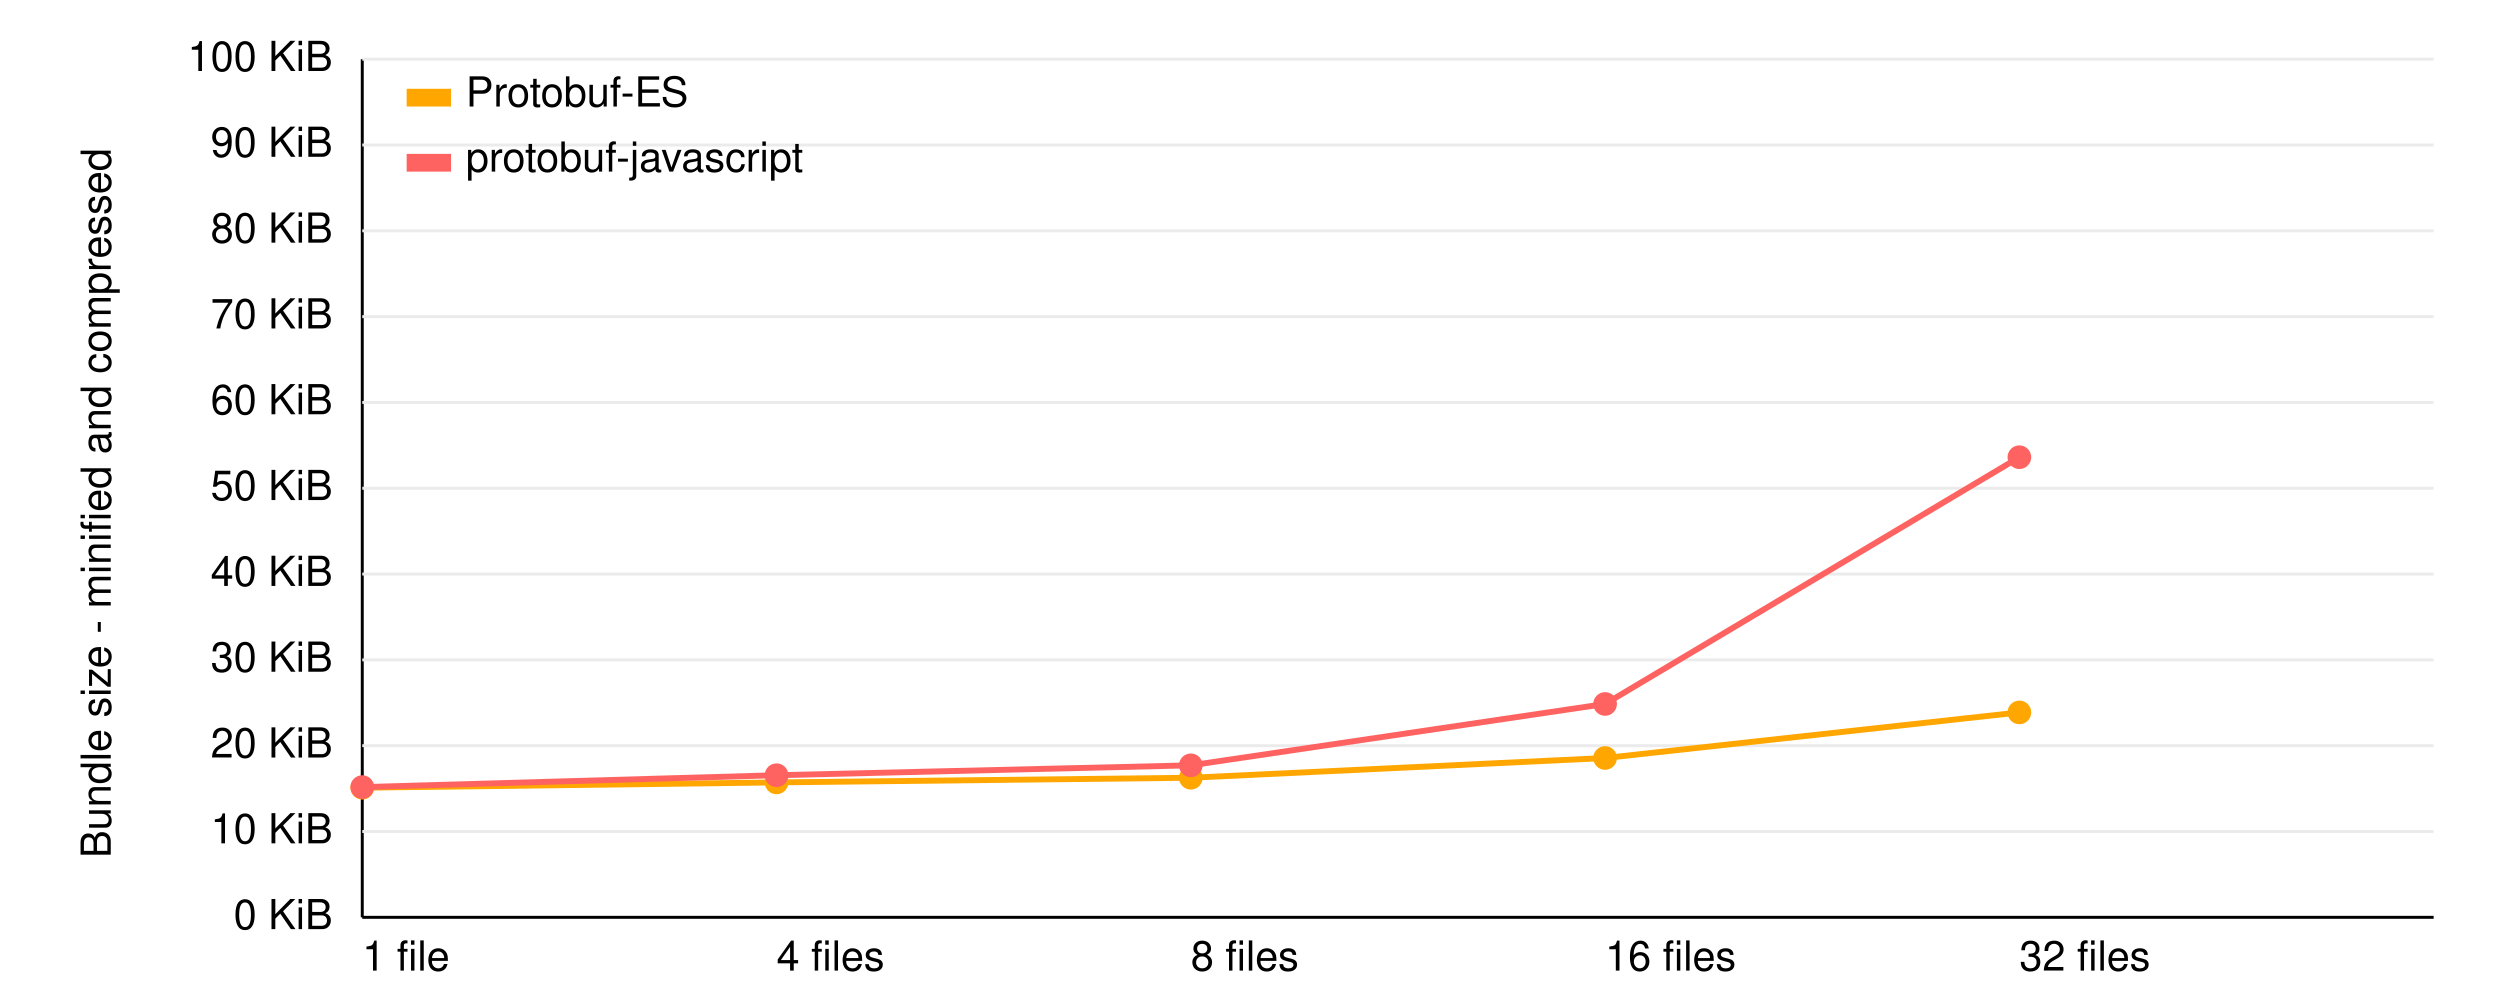
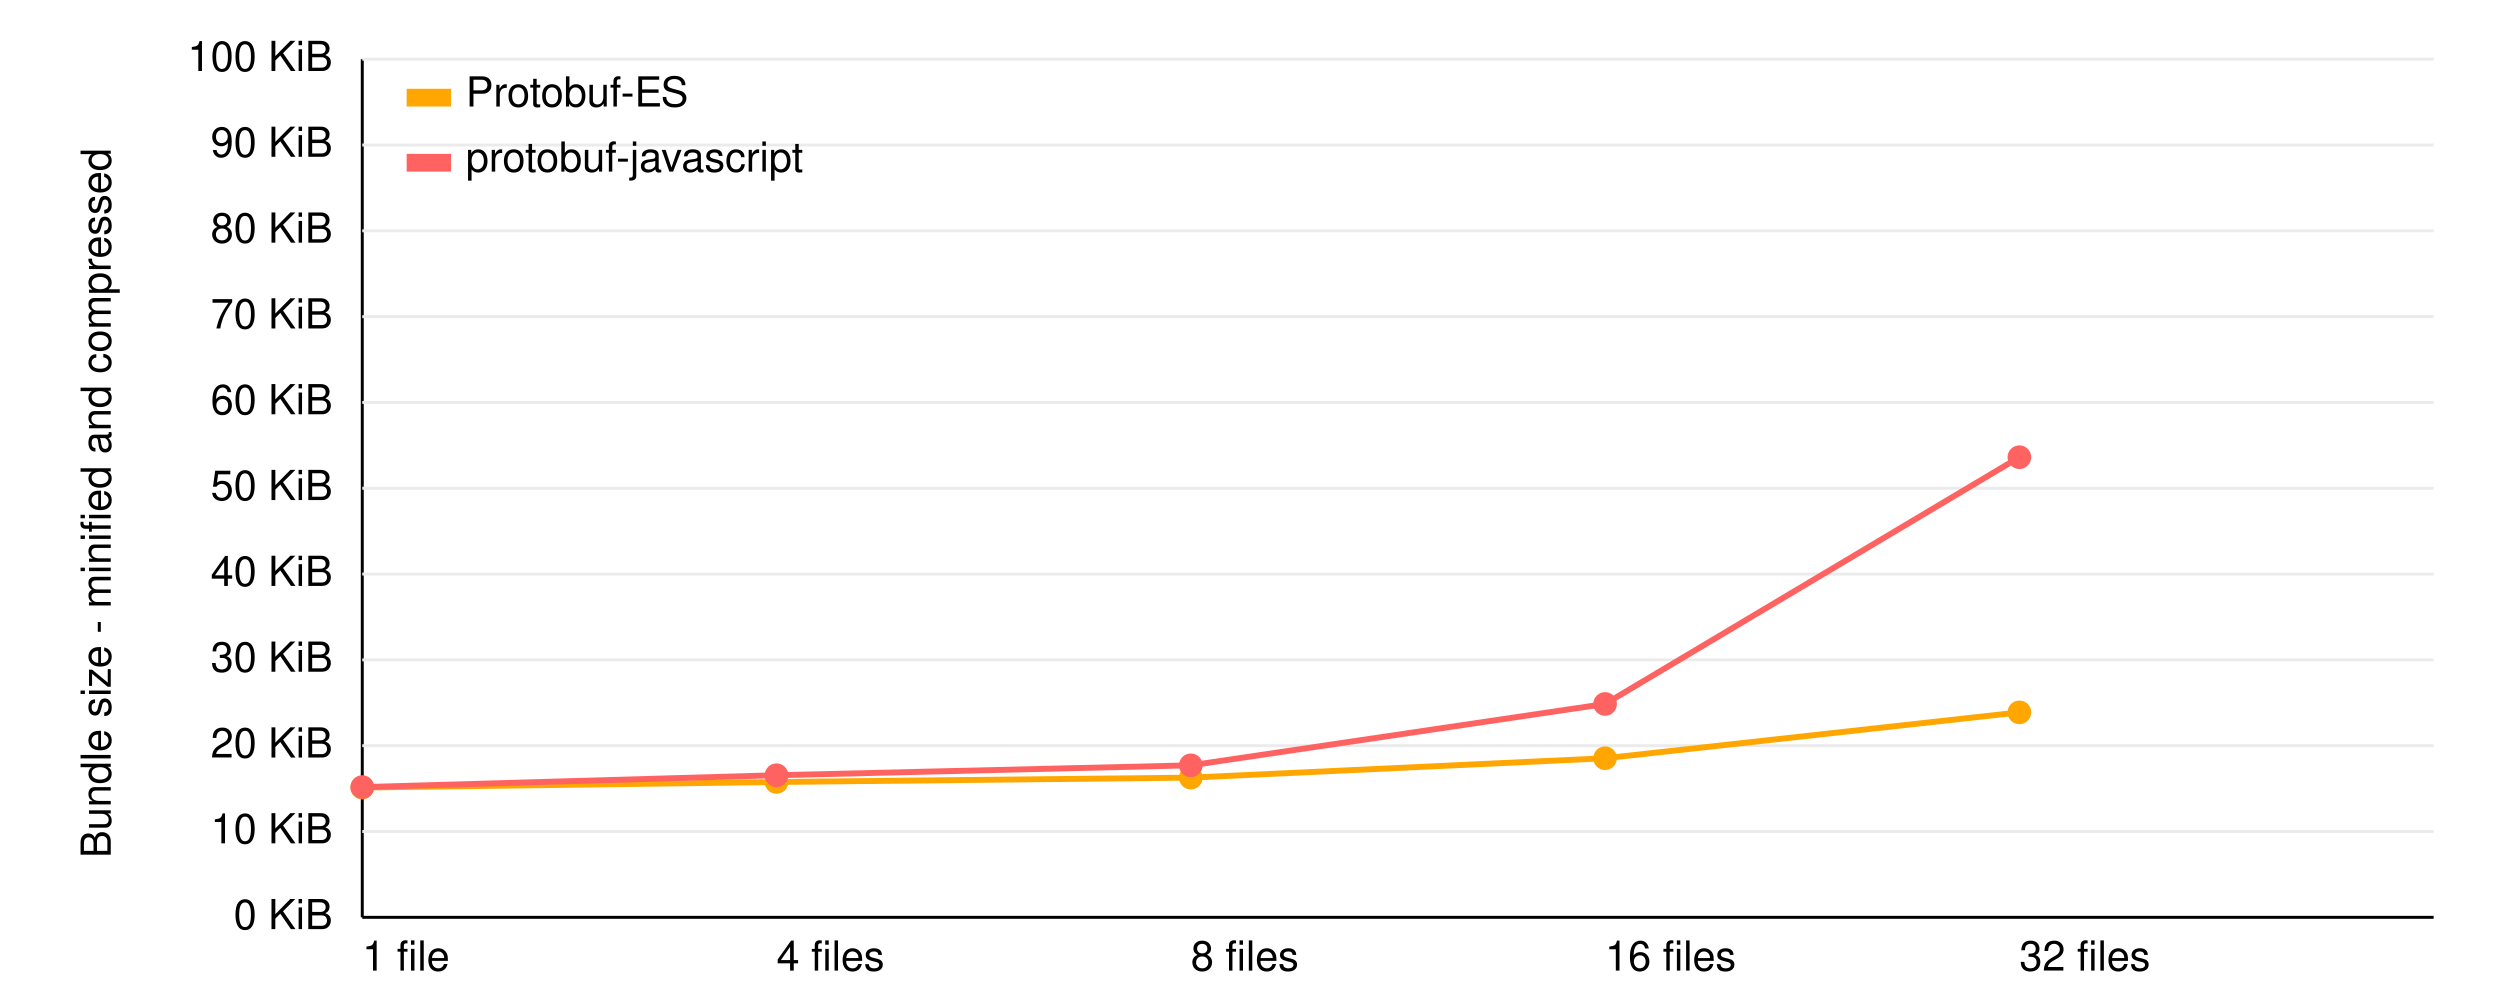
<svg xmlns="http://www.w3.org/2000/svg" version="1.1" width="820px" height="330px" viewBox="0 0 820 340" class="chart">
  <style>
      
      text {
        font: 14px Verdana, Helvetica, Arial, sans-serif;
      }
      
    </style>
  <g transform="translate(110,310)">
    <line y1="0" x2="700" stroke="black" />
    <text x="0" y="18" text-anchor="start">1 file</text>
    <text x="140" y="18" text-anchor="start">4 files</text>
    <text x="280" y="18" text-anchor="start">8 files</text>
    <text x="420" y="18" text-anchor="start">16 files</text>
    <text x="560" y="18" text-anchor="start">32 files</text>
  </g>
  <g transform="translate(110, 20)">
    <line x1="0" x2="0" y1="0" y2="290" stroke="black" />
    <g transform="rotate(-90), translate(-150,-85)">
      <text text-anchor="middle">Bundle size - minified and compressed</text>
    </g>
    <text x="-10" y="4" text-anchor="end">100 KiB</text>
    <line x1="0" x2="700" y1="0" y2="0" stroke="#ebebeb" />
    <text x="-10" y="33" text-anchor="end">90 KiB</text>
    <line x1="0" x2="700" y1="29" y2="29" stroke="#ebebeb" />
    <text x="-10" y="62" text-anchor="end">80 KiB</text>
    <line x1="0" x2="700" y1="58" y2="58" stroke="#ebebeb" />
    <text x="-10" y="91" text-anchor="end">70 KiB</text>
    <line x1="0" x2="700" y1="87" y2="87" stroke="#ebebeb" />
    <text x="-10" y="120" text-anchor="end">60 KiB</text>
    <line x1="0" x2="700" y1="116" y2="116" stroke="#ebebeb" />
    <text x="-10" y="149" text-anchor="end">50 KiB</text>
    <line x1="0" x2="700" y1="145" y2="145" stroke="#ebebeb" />
    <text x="-10" y="178" text-anchor="end">40 KiB</text>
    <line x1="0" x2="700" y1="174" y2="174" stroke="#ebebeb" />
    <text x="-10" y="207" text-anchor="end">30 KiB</text>
    <line x1="0" x2="700" y1="203" y2="203" stroke="#ebebeb" />
    <text x="-10" y="236" text-anchor="end">20 KiB</text>
    <line x1="0" x2="700" y1="232" y2="232" stroke="#ebebeb" />
    <text x="-10" y="265" text-anchor="end">10 KiB</text>
    <line x1="0" x2="700" y1="261" y2="261" stroke="#ebebeb" />
    <text x="-10" y="294" text-anchor="end">0 KiB</text>
  </g>
  <g transform="translate(110, 20)">
-     <polyline fill="none" stroke="#ffa600" stroke-width="2" points="0,246.2 140,244.407 280,242.83 420,236.157 560,220.751">
+     <polyline fill="none" stroke="#ffa600" stroke-width="2" points="0,246.149 140,244.263 280,242.787 420,236.234 560,220.737">
    </polyline>
-     <circle cx="0" cy="246.2" r="4" fill="#ffa600" />
-     <circle cx="140" cy="244.407" r="4" fill="#ffa600" />
-     <circle cx="280" cy="242.83" r="4" fill="#ffa600" />
-     <circle cx="420" cy="236.157" r="4" fill="#ffa600" />
-     <circle cx="560" cy="220.751" r="4" fill="#ffa600" />
+     <circle cx="0" cy="246.149" r="4" fill="#ffa600" />
+     <circle cx="140" cy="244.263" r="4" fill="#ffa600" />
+     <circle cx="280" cy="242.787" r="4" fill="#ffa600" />
+     <circle cx="420" cy="236.234" r="4" fill="#ffa600" />
+     <circle cx="560" cy="220.737" r="4" fill="#ffa600" />
  </g>
  <g transform="translate(110, 20)">
    <polyline fill="none" stroke="#ff6361" stroke-width="2" points="0,245.99 140,241.98 280,238.633 420,217.896 560,134.51">
    </polyline>
    <circle cx="0" cy="245.99" r="4" fill="#ff6361" />
    <circle cx="140" cy="241.98" r="4" fill="#ff6361" />
    <circle cx="280" cy="238.633" r="4" fill="#ff6361" />
    <circle cx="420" cy="217.896" r="4" fill="#ff6361" />
    <circle cx="560" cy="134.51" r="4" fill="#ff6361" />
  </g>
  <g transform="translate(125, 30)">
    <g transform="translate(0, 0)">
      <rect width="15" height="6" fill="#ffa600" />
      <text x="20" y="6">Protobuf-ES</text>
    </g>
    <g transform="translate(0, 22)">
      <rect width="15" height="6" fill="#ff6361" />
      <text x="20" y="6">protobuf-javascript</text>
    </g>
  </g>
</svg>
